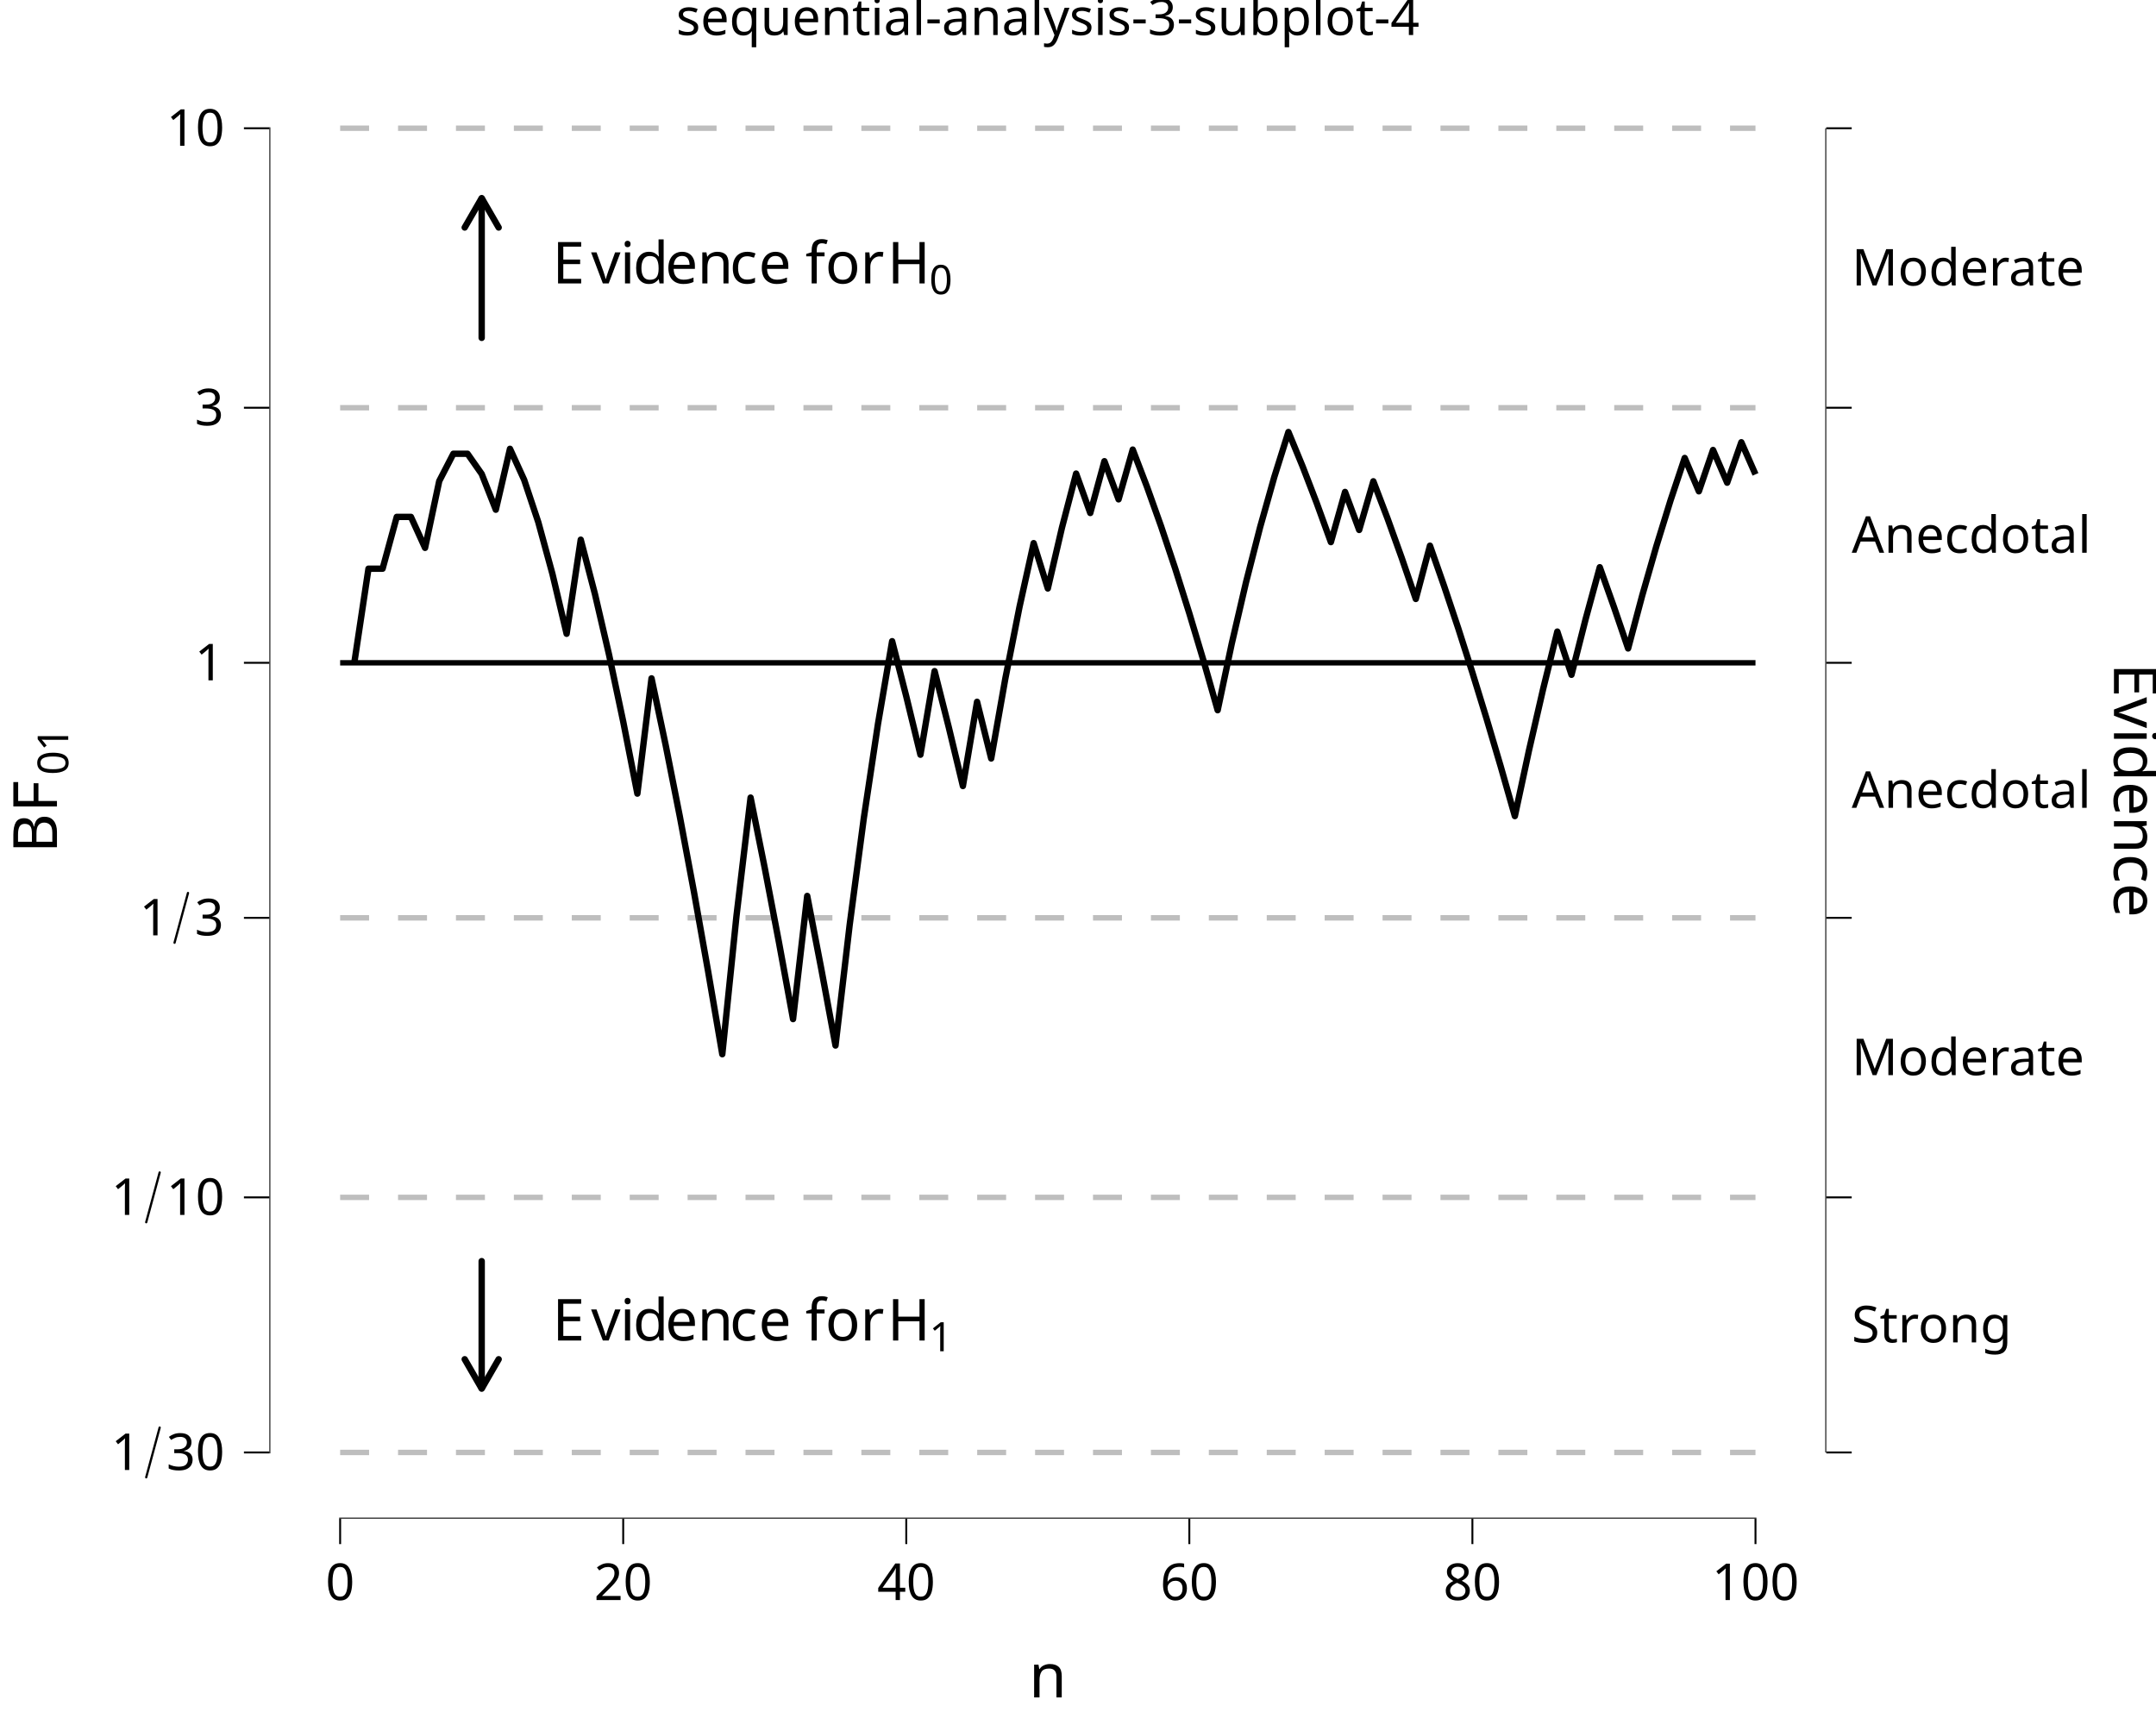
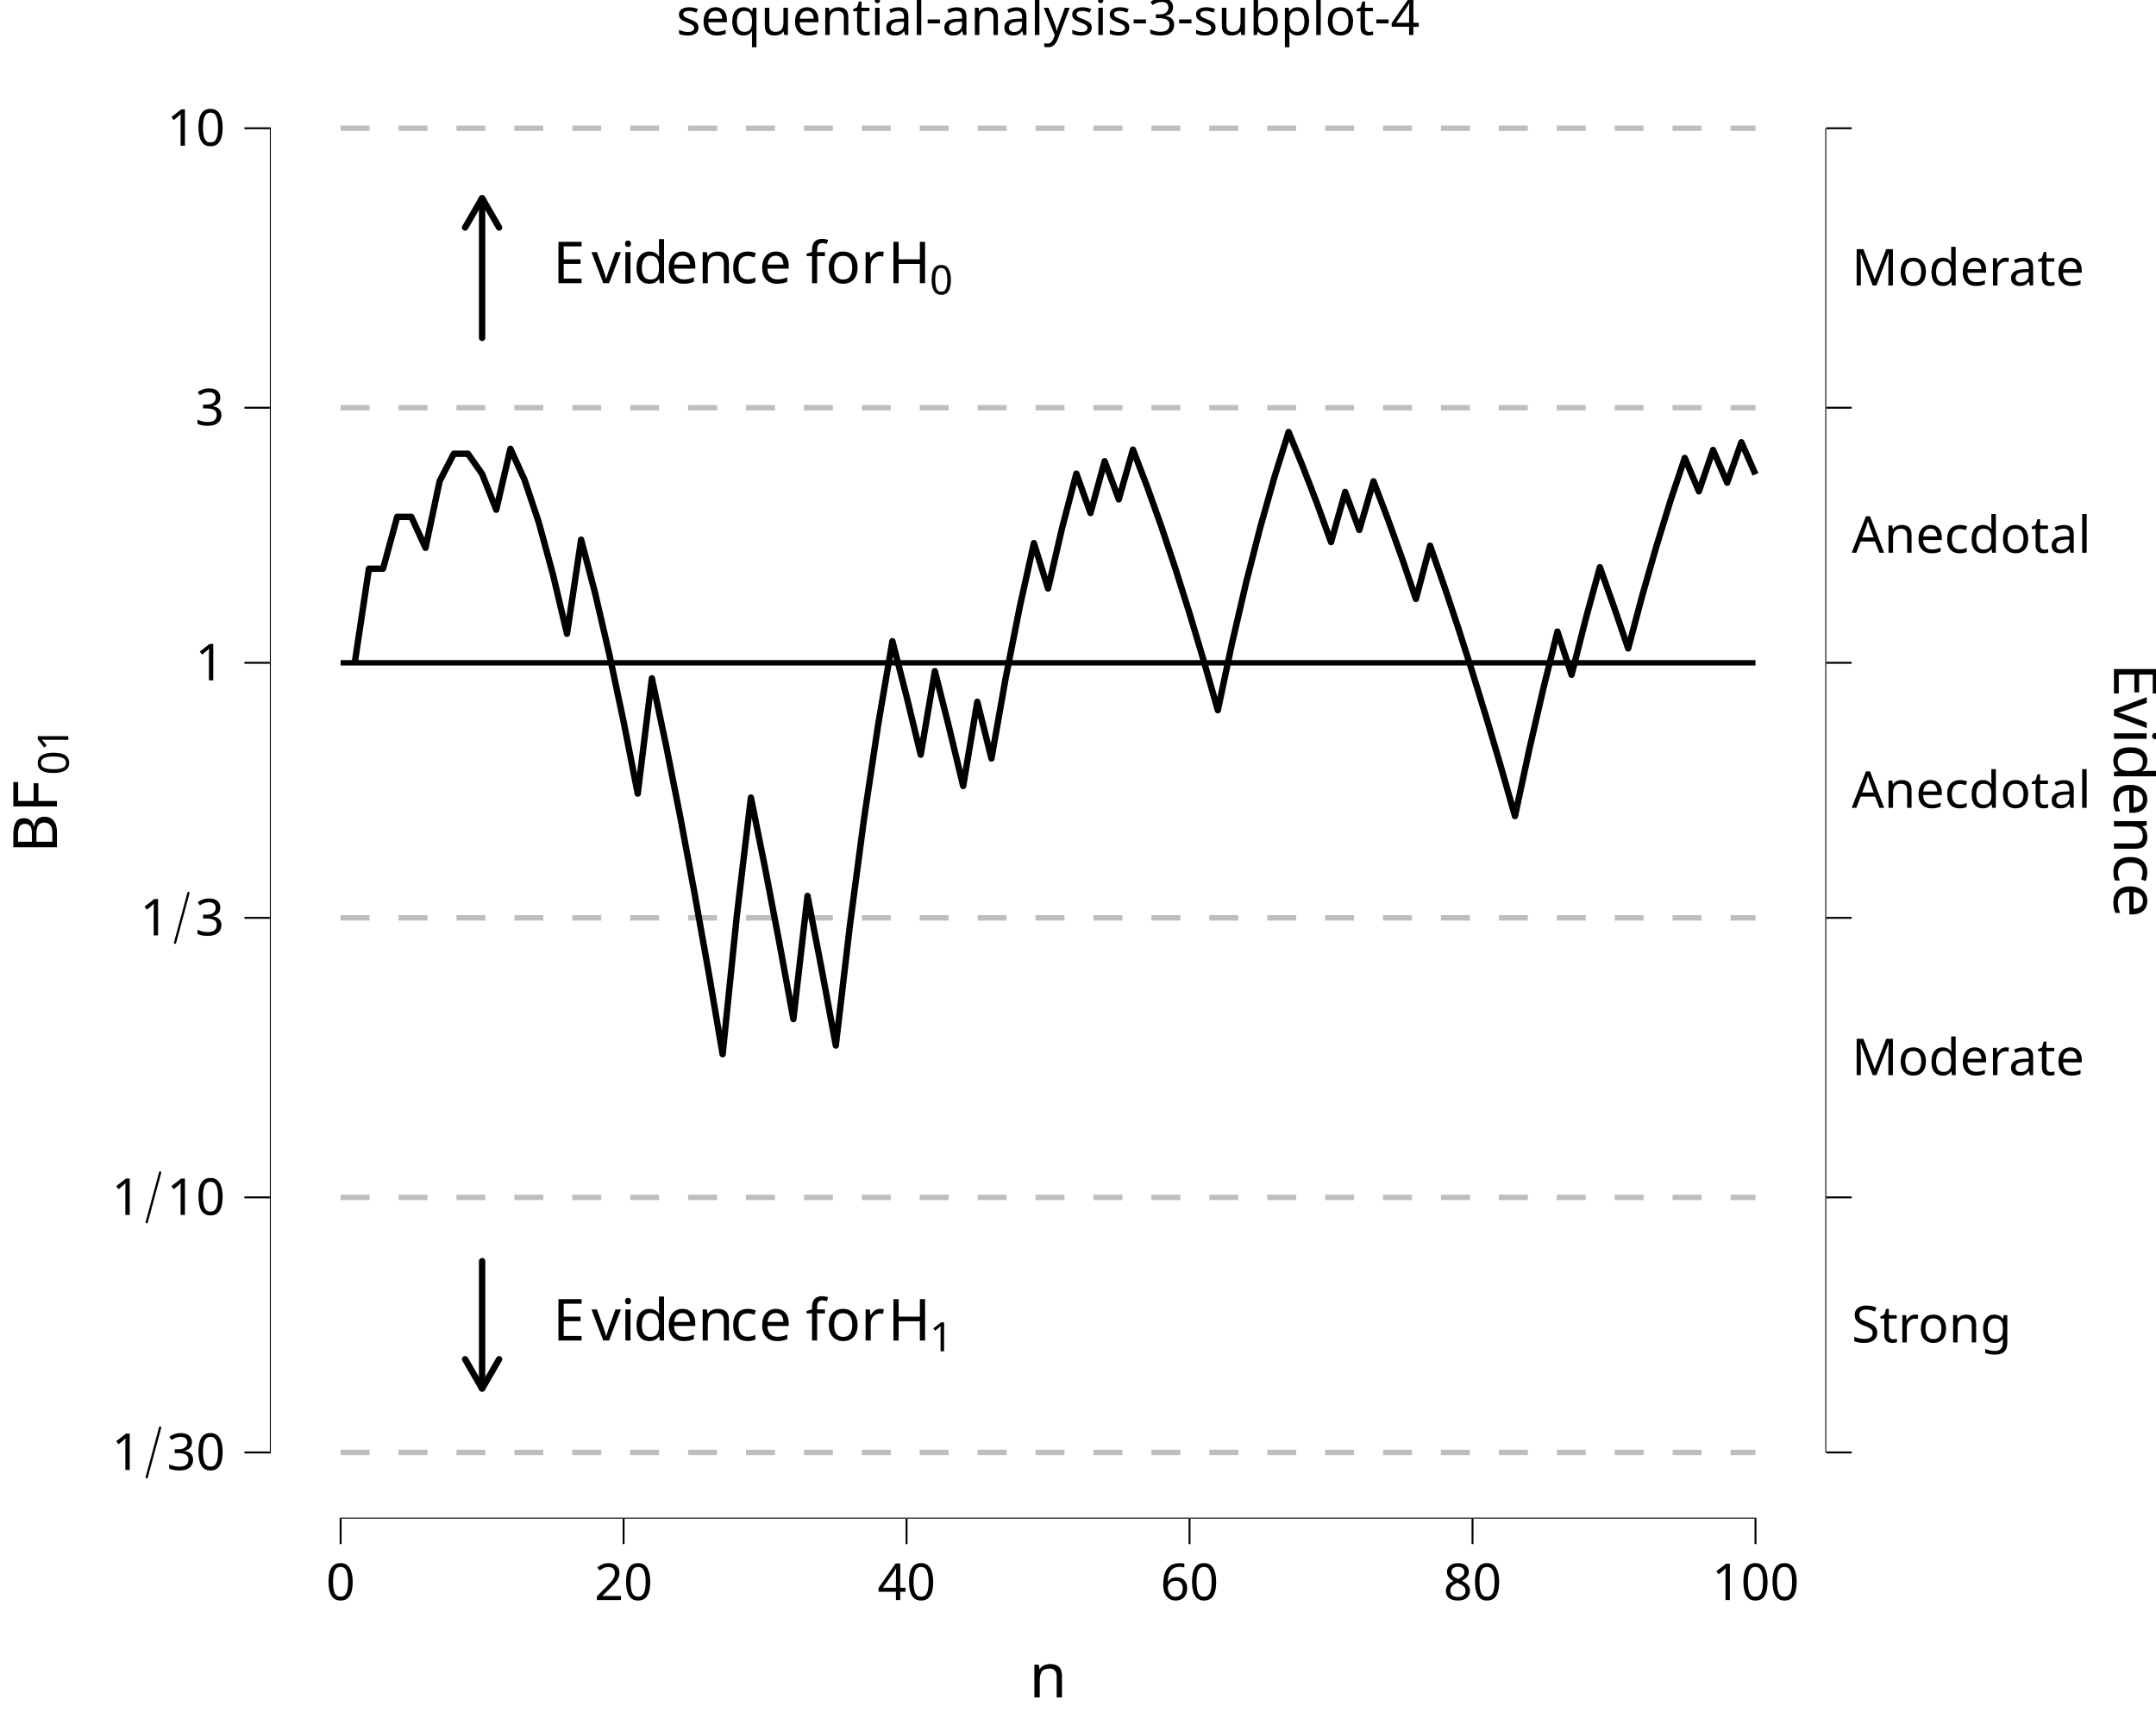
<svg xmlns="http://www.w3.org/2000/svg" class="svglite" data-engine-version="2.0" width="720.00pt" height="576.00pt" viewBox="0 0 720.00 576.00">
  <defs>
    <style type="text/css">
    .svglite line, .svglite polyline, .svglite polygon, .svglite path, .svglite rect, .svglite circle {
      fill: none;
      stroke: #000000;
      stroke-linecap: round;
      stroke-linejoin: round;
      stroke-miterlimit: 10.00;
    }
  </style>
  </defs>
  <rect width="100%" height="100%" style="stroke: none; fill: #FFFFFF;" />
  <defs>
    <clipPath id="cpMC4wMHw3MjAuMDB8MC4wMHw1NzYuMDA=">
      <rect x="0.00" y="0.00" width="720.00" height="576.00" />
    </clipPath>
  </defs>
  <g clip-path="url(#cpMC4wMHw3MjAuMDB8MC4wMHw1NzYuMDA=)">
-     <rect x="-0" y="0.00" width="720.00" height="576.00" style="stroke-width: 10.67; stroke: none;" />
+     <rect x="0" y="0.00" width="720.00" height="576.00" style="stroke-width: 10.67; stroke: none;" />
  </g>
  <defs>
-     <clipPath id="cpODkuOTZ8NjA5Ljg4fDIwLjcxfDUwNy4wOQ==">
-       <rect x="89.96" y="20.71" width="519.92" height="486.39" />
+     <clipPath id="cpOTAuMTJ8NjA5Ljg4fDIwLjcxfDUwNy4wOQ==">
+       <rect x="90.12" y="20.71" width="519.76" height="486.39" />
    </clipPath>
  </defs>
-   <g clip-path="url(#cpODkuOTZ8NjA5Ljg4fDIwLjcxfDUwNy4wOQ==)">
-     <rect x="89.96" y="20.71" width="519.92" height="486.39" style="stroke-width: 10.67; stroke: none;" />
-     <line x1="113.59" y1="484.99" x2="586.25" y2="484.99" style="stroke-width: 1.81; stroke: #BEBEBE; stroke-dasharray: 9.67,9.67; stroke-linecap: butt;" />
-     <line x1="113.59" y1="399.82" x2="586.25" y2="399.82" style="stroke-width: 1.81; stroke: #BEBEBE; stroke-dasharray: 9.67,9.67; stroke-linecap: butt;" />
-     <line x1="113.59" y1="306.48" x2="586.25" y2="306.48" style="stroke-width: 1.81; stroke: #BEBEBE; stroke-dasharray: 9.67,9.67; stroke-linecap: butt;" />
-     <line x1="113.59" y1="221.32" x2="586.25" y2="221.32" style="stroke-width: 1.81; stroke-linecap: butt;" />
-     <line x1="113.59" y1="136.15" x2="586.25" y2="136.15" style="stroke-width: 1.81; stroke: #BEBEBE; stroke-dasharray: 9.67,9.67; stroke-linecap: butt;" />
-     <line x1="113.59" y1="42.82" x2="586.25" y2="42.82" style="stroke-width: 1.81; stroke: #BEBEBE; stroke-dasharray: 9.67,9.67; stroke-linecap: butt;" />
-     <polyline points="118.32,221.32 123.05,189.89 127.77,189.89 132.50,172.59 137.23,172.59 141.95,182.94 146.68,160.64 151.40,151.51 156.13,151.51 160.86,158.25 165.58,170.20 170.31,149.86 175.04,160.21 179.76,174.35 184.49,191.65 189.22,211.63 193.94,180.20 198.67,198.31 203.40,218.65 208.12,240.95 212.85,265.00 217.58,226.51 222.30,248.81 227.03,272.65 231.76,297.88 236.48,324.37 241.21,352.02 245.94,305.92 250.66,266.32 255.39,289.86 260.11,314.55 264.84,340.29 269.57,299.16 274.29,323.64 279.02,349.11 283.75,308.81 288.47,273.19 293.20,241.75 297.93,214.10 302.65,232.53 307.38,252.01 312.11,224.10 316.83,242.80 321.56,262.47 326.29,234.34 331.01,253.27 335.74,226.54 340.47,202.64 345.19,181.36 349.92,196.50 354.65,176.16 359.37,158.13 364.10,171.30 368.82,154.00 373.55,166.74 378.28,150.12 383.00,162.45 387.73,175.70 392.46,189.83 397.18,204.81 401.91,220.59 406.64,237.15 411.36,214.85 416.09,194.51 420.82,176.03 425.54,159.31 430.27,144.25 435.00,155.72 439.72,167.99 444.45,181.02 449.18,164.26 453.90,176.96 458.63,160.71 463.36,173.10 468.08,186.21 472.81,200.00 477.54,182.21 482.26,195.68 486.99,209.82 491.71,224.59 496.44,239.97 501.17,255.95 505.89,272.51 510.62,250.51 515.35,229.99 520.07,210.89 524.80,225.32 529.53,206.70 534.25,189.40 538.98,202.68 543.71,216.53 548.43,198.81 553.16,182.34 557.89,167.05 562.61,152.92 567.34,164.06 572.07,150.25 576.79,161.18 581.52,147.67 586.25,158.40 " style="stroke-width: 2.13; stroke-linecap: butt;" />
-     <line x1="160.86" y1="421.11" x2="160.86" y2="463.69" style="stroke-width: 2.13; stroke-linejoin: bevel;" />
-     <polyline points="155.19,453.87 160.86,463.69 166.53,453.87 " style="stroke-width: 2.13; stroke-linejoin: bevel;" />
-     <line x1="160.86" y1="112.82" x2="160.86" y2="66.15" style="stroke-width: 2.13; stroke-linejoin: bevel;" />
-     <polyline points="166.53,75.97 160.86,66.15 155.19,75.97 " style="stroke-width: 2.13; stroke-linejoin: bevel;" />
-     <text x="184.49" y="447.62" style="font-size: 19.35px; font-family: sans;" textLength="12.91px" lengthAdjust="spacingAndGlyphs">E</text>
-     <text x="197.40" y="447.62" style="font-size: 19.35px; font-family: sans;" textLength="9.68px" lengthAdjust="spacingAndGlyphs">v</text>
-     <text x="207.08" y="447.62" style="font-size: 19.35px; font-family: sans;" textLength="4.30px" lengthAdjust="spacingAndGlyphs">i</text>
-     <text x="211.38" y="447.62" style="font-size: 19.35px; font-family: sans;" textLength="10.76px" lengthAdjust="spacingAndGlyphs">d</text>
-     <text x="222.14" y="447.62" style="font-size: 19.35px; font-family: sans;" textLength="10.76px" lengthAdjust="spacingAndGlyphs">e</text>
-     <text x="232.90" y="447.62" style="font-size: 19.35px; font-family: sans;" textLength="10.76px" lengthAdjust="spacingAndGlyphs">n</text>
-     <text x="243.66" y="447.62" style="font-size: 19.35px; font-family: sans;" textLength="9.68px" lengthAdjust="spacingAndGlyphs">c</text>
-     <text x="253.34" y="447.62" style="font-size: 19.35px; font-family: sans;" textLength="10.76px" lengthAdjust="spacingAndGlyphs">e</text>
-     <text x="264.10" y="447.62" style="font-size: 19.35px; font-family: sans;" textLength="4.84px" lengthAdjust="spacingAndGlyphs"> </text>
-     <text x="268.94" y="447.62" style="font-size: 19.35px; font-family: sans;" textLength="22.58px" lengthAdjust="spacingAndGlyphs">for</text>
-     <text x="291.52" y="447.62" style="font-size: 19.35px; font-family: sans;" textLength="4.84px" lengthAdjust="spacingAndGlyphs"> </text>
-     <text x="296.36" y="447.62" style="font-size: 19.35px; font-family: sans;" textLength="13.98px" lengthAdjust="spacingAndGlyphs">H</text>
-     <text x="310.34" y="451.20" style="font-size: 13.54px; font-family: sans;" textLength="7.53px" lengthAdjust="spacingAndGlyphs">1</text>
-     <text x="184.49" y="94.64" style="font-size: 19.35px; font-family: sans;" textLength="12.91px" lengthAdjust="spacingAndGlyphs">E</text>
-     <text x="197.40" y="94.64" style="font-size: 19.35px; font-family: sans;" textLength="9.68px" lengthAdjust="spacingAndGlyphs">v</text>
-     <text x="207.08" y="94.64" style="font-size: 19.35px; font-family: sans;" textLength="4.30px" lengthAdjust="spacingAndGlyphs">i</text>
-     <text x="211.38" y="94.64" style="font-size: 19.35px; font-family: sans;" textLength="10.76px" lengthAdjust="spacingAndGlyphs">d</text>
-     <text x="222.14" y="94.64" style="font-size: 19.35px; font-family: sans;" textLength="10.76px" lengthAdjust="spacingAndGlyphs">e</text>
-     <text x="232.90" y="94.64" style="font-size: 19.35px; font-family: sans;" textLength="10.76px" lengthAdjust="spacingAndGlyphs">n</text>
-     <text x="243.66" y="94.64" style="font-size: 19.35px; font-family: sans;" textLength="9.68px" lengthAdjust="spacingAndGlyphs">c</text>
-     <text x="253.34" y="94.64" style="font-size: 19.35px; font-family: sans;" textLength="10.76px" lengthAdjust="spacingAndGlyphs">e</text>
-     <text x="264.10" y="94.64" style="font-size: 19.35px; font-family: sans;" textLength="4.84px" lengthAdjust="spacingAndGlyphs"> </text>
-     <text x="268.94" y="94.64" style="font-size: 19.35px; font-family: sans;" textLength="22.58px" lengthAdjust="spacingAndGlyphs">for</text>
-     <text x="291.52" y="94.64" style="font-size: 19.35px; font-family: sans;" textLength="4.84px" lengthAdjust="spacingAndGlyphs"> </text>
-     <text x="296.36" y="94.64" style="font-size: 19.35px; font-family: sans;" textLength="13.98px" lengthAdjust="spacingAndGlyphs">H</text>
-     <text x="310.34" y="98.22" style="font-size: 13.54px; font-family: sans;" textLength="7.53px" lengthAdjust="spacingAndGlyphs">0</text>
-     <line x1="113.27" y1="507.09" x2="586.56" y2="507.09" style="stroke-width: 0.64; stroke-linecap: butt;" />
-     <line x1="89.96" y1="485.30" x2="89.96" y2="42.50" style="stroke-width: 0.64; stroke-linecap: butt;" />
+   <g clip-path="url(#cpOTAuMTJ8NjA5Ljg4fDIwLjcxfDUwNy4wOQ==)">
+     <rect x="90.12" y="20.71" width="519.76" height="486.39" style="stroke-width: 10.67; stroke: none;" />
+     <line x1="113.75" y1="484.99" x2="586.25" y2="484.99" style="stroke-width: 1.81; stroke: #BEBEBE; stroke-dasharray: 9.67,9.67; stroke-linecap: butt;" />
+     <line x1="113.75" y1="399.82" x2="586.25" y2="399.82" style="stroke-width: 1.81; stroke: #BEBEBE; stroke-dasharray: 9.67,9.67; stroke-linecap: butt;" />
+     <line x1="113.75" y1="306.48" x2="586.25" y2="306.48" style="stroke-width: 1.81; stroke: #BEBEBE; stroke-dasharray: 9.67,9.67; stroke-linecap: butt;" />
+     <line x1="113.75" y1="221.32" x2="586.25" y2="221.32" style="stroke-width: 1.81; stroke-linecap: butt;" />
+     <line x1="113.75" y1="136.15" x2="586.25" y2="136.15" style="stroke-width: 1.81; stroke: #BEBEBE; stroke-dasharray: 9.67,9.67; stroke-linecap: butt;" />
+     <line x1="113.75" y1="42.82" x2="586.25" y2="42.82" style="stroke-width: 1.81; stroke: #BEBEBE; stroke-dasharray: 9.67,9.67; stroke-linecap: butt;" />
+     <polyline points="118.47,221.32 123.20,189.89 127.92,189.89 132.65,172.59 137.37,172.59 142.10,182.94 146.82,160.64 151.55,151.51 156.27,151.51 161.00,158.25 165.72,170.20 170.45,149.86 175.17,160.21 179.90,174.35 184.62,191.65 189.35,211.63 194.07,180.20 198.80,198.31 203.52,218.65 208.25,240.95 212.97,265.00 217.70,226.51 222.42,248.81 227.15,272.65 231.87,297.88 236.60,324.37 241.32,352.02 246.05,305.92 250.77,266.32 255.50,289.86 260.22,314.55 264.95,340.29 269.67,299.16 274.40,323.64 279.12,349.11 283.85,308.81 288.57,273.19 293.30,241.75 298.02,214.10 302.75,232.53 307.47,252.01 312.20,224.10 316.92,242.80 321.65,262.47 326.37,234.34 331.10,253.27 335.82,226.54 340.55,202.64 345.27,181.36 350.00,196.50 354.72,176.16 359.45,158.13 364.17,171.30 368.90,154.00 373.62,166.74 378.35,150.12 383.07,162.45 387.80,175.70 392.52,189.83 397.25,204.81 401.97,220.59 406.70,237.15 411.42,214.85 416.15,194.51 420.88,176.03 425.60,159.31 430.33,144.25 435.05,155.72 439.78,167.99 444.50,181.02 449.23,164.26 453.95,176.96 458.68,160.71 463.40,173.10 468.13,186.21 472.85,200.00 477.58,182.21 482.30,195.68 487.03,209.82 491.75,224.59 496.48,239.97 501.20,255.95 505.93,272.51 510.65,250.51 515.38,229.99 520.10,210.89 524.83,225.32 529.55,206.70 534.28,189.40 539.00,202.68 543.73,216.53 548.45,198.81 553.18,182.34 557.90,167.05 562.63,152.92 567.35,164.06 572.08,150.25 576.80,161.18 581.53,147.67 586.25,158.40 " style="stroke-width: 2.13; stroke-linecap: butt;" />
+     <line x1="161.00" y1="421.11" x2="161.00" y2="463.69" style="stroke-width: 2.13; stroke-linejoin: bevel;" />
+     <polyline points="155.33,453.87 161.00,463.69 166.67,453.87 " style="stroke-width: 2.13; stroke-linejoin: bevel;" />
+     <line x1="161.00" y1="112.82" x2="161.00" y2="66.15" style="stroke-width: 2.13; stroke-linejoin: bevel;" />
+     <polyline points="166.67,75.97 161.00,66.15 155.33,75.97 " style="stroke-width: 2.13; stroke-linejoin: bevel;" />
+     <text x="184.62" y="447.62" style="font-size: 19.35px; font-family: sans;" textLength="12.91px" lengthAdjust="spacingAndGlyphs">E</text>
+     <text x="197.53" y="447.62" style="font-size: 19.35px; font-family: sans;" textLength="9.68px" lengthAdjust="spacingAndGlyphs">v</text>
+     <text x="207.21" y="447.62" style="font-size: 19.35px; font-family: sans;" textLength="4.30px" lengthAdjust="spacingAndGlyphs">i</text>
+     <text x="211.51" y="447.62" style="font-size: 19.35px; font-family: sans;" textLength="10.76px" lengthAdjust="spacingAndGlyphs">d</text>
+     <text x="222.27" y="447.62" style="font-size: 19.35px; font-family: sans;" textLength="10.76px" lengthAdjust="spacingAndGlyphs">e</text>
+     <text x="233.03" y="447.62" style="font-size: 19.35px; font-family: sans;" textLength="10.76px" lengthAdjust="spacingAndGlyphs">n</text>
+     <text x="243.79" y="447.62" style="font-size: 19.35px; font-family: sans;" textLength="9.68px" lengthAdjust="spacingAndGlyphs">c</text>
+     <text x="253.47" y="447.62" style="font-size: 19.35px; font-family: sans;" textLength="10.76px" lengthAdjust="spacingAndGlyphs">e</text>
+     <text x="264.23" y="447.62" style="font-size: 19.35px; font-family: sans;" textLength="4.84px" lengthAdjust="spacingAndGlyphs"> </text>
+     <text x="269.07" y="447.62" style="font-size: 19.35px; font-family: sans;" textLength="22.58px" lengthAdjust="spacingAndGlyphs">for</text>
+     <text x="291.65" y="447.62" style="font-size: 19.35px; font-family: sans;" textLength="4.84px" lengthAdjust="spacingAndGlyphs"> </text>
+     <text x="296.49" y="447.62" style="font-size: 19.35px; font-family: sans;" textLength="13.98px" lengthAdjust="spacingAndGlyphs">H</text>
+     <text x="310.47" y="451.21" style="font-size: 13.54px; font-family: sans;" textLength="7.53px" lengthAdjust="spacingAndGlyphs">1</text>
+     <text x="184.62" y="94.56" style="font-size: 19.35px; font-family: sans;" textLength="12.91px" lengthAdjust="spacingAndGlyphs">E</text>
+     <text x="197.53" y="94.56" style="font-size: 19.35px; font-family: sans;" textLength="9.68px" lengthAdjust="spacingAndGlyphs">v</text>
+     <text x="207.21" y="94.56" style="font-size: 19.35px; font-family: sans;" textLength="4.30px" lengthAdjust="spacingAndGlyphs">i</text>
+     <text x="211.51" y="94.56" style="font-size: 19.35px; font-family: sans;" textLength="10.76px" lengthAdjust="spacingAndGlyphs">d</text>
+     <text x="222.27" y="94.56" style="font-size: 19.35px; font-family: sans;" textLength="10.76px" lengthAdjust="spacingAndGlyphs">e</text>
+     <text x="233.03" y="94.56" style="font-size: 19.35px; font-family: sans;" textLength="10.76px" lengthAdjust="spacingAndGlyphs">n</text>
+     <text x="243.79" y="94.56" style="font-size: 19.35px; font-family: sans;" textLength="9.68px" lengthAdjust="spacingAndGlyphs">c</text>
+     <text x="253.47" y="94.56" style="font-size: 19.35px; font-family: sans;" textLength="10.76px" lengthAdjust="spacingAndGlyphs">e</text>
+     <text x="264.23" y="94.56" style="font-size: 19.35px; font-family: sans;" textLength="4.84px" lengthAdjust="spacingAndGlyphs"> </text>
+     <text x="269.07" y="94.56" style="font-size: 19.35px; font-family: sans;" textLength="22.58px" lengthAdjust="spacingAndGlyphs">for</text>
+     <text x="291.65" y="94.56" style="font-size: 19.35px; font-family: sans;" textLength="4.84px" lengthAdjust="spacingAndGlyphs"> </text>
+     <text x="296.49" y="94.56" style="font-size: 19.35px; font-family: sans;" textLength="13.98px" lengthAdjust="spacingAndGlyphs">H</text>
+     <text x="310.47" y="98.30" style="font-size: 13.54px; font-family: sans;" textLength="7.53px" lengthAdjust="spacingAndGlyphs">0</text>
+     <line x1="113.43" y1="507.09" x2="586.57" y2="507.09" style="stroke-width: 0.64; stroke-linecap: butt;" />
+     <line x1="90.12" y1="485.30" x2="90.12" y2="42.50" style="stroke-width: 0.64; stroke-linecap: butt;" />
    <line x1="609.88" y1="484.99" x2="609.88" y2="42.82" style="stroke-width: 0.64; stroke-linecap: butt;" />
-     <rect x="89.96" y="20.71" width="519.92" height="486.39" style="stroke-width: 0.00; stroke: none;" />
+     <rect x="90.12" y="20.71" width="519.76" height="486.39" style="stroke-width: 0.00; stroke: none;" />
  </g>
  <g clip-path="url(#cpMC4wMHw3MjAuMDB8MC4wMHw1NzYuMDA=)">
-     <polyline points="89.96,507.09 89.96,20.71 " style="stroke-width: 0.00; stroke: none; stroke-linecap: butt;" />
-     <text x="37.13" y="490.84" style="font-size: 17.00px; font-family: sans;" textLength="9.46px" lengthAdjust="spacingAndGlyphs">1</text>
-     <polyline points="48.83,493.29 53.32,476.68 " style="stroke-width: 0.75;" />
-     <text x="55.57" y="490.84" style="font-size: 17.00px; font-family: sans;" textLength="18.91px" lengthAdjust="spacingAndGlyphs">30</text>
-     <text x="37.13" y="405.67" style="font-size: 17.00px; font-family: sans;" textLength="9.46px" lengthAdjust="spacingAndGlyphs">1</text>
-     <polyline points="48.83,408.12 53.32,391.51 " style="stroke-width: 0.75;" />
-     <text x="55.57" y="405.67" style="font-size: 17.00px; font-family: sans;" textLength="18.91px" lengthAdjust="spacingAndGlyphs">10</text>
-     <text x="46.58" y="312.33" style="font-size: 17.00px; font-family: sans;" textLength="9.46px" lengthAdjust="spacingAndGlyphs">1</text>
-     <polyline points="58.29,314.79 62.78,298.18 " style="stroke-width: 0.75;" />
-     <text x="65.03" y="312.33" style="font-size: 17.00px; font-family: sans;" textLength="9.46px" lengthAdjust="spacingAndGlyphs">3</text>
-     <text x="65.03" y="227.17" style="font-size: 17.00px; font-family: sans;" textLength="9.46px" lengthAdjust="spacingAndGlyphs">1</text>
-     <text x="65.03" y="142.01" style="font-size: 17.00px; font-family: sans;" textLength="9.46px" lengthAdjust="spacingAndGlyphs">3</text>
-     <text x="55.57" y="48.67" style="font-size: 17.00px; font-family: sans;" textLength="18.91px" lengthAdjust="spacingAndGlyphs">10</text>
-     <polyline points="81.46,484.99 89.96,484.99 " style="stroke-width: 0.64; stroke-linecap: butt;" />
-     <polyline points="81.46,399.82 89.96,399.82 " style="stroke-width: 0.64; stroke-linecap: butt;" />
-     <polyline points="81.46,306.48 89.96,306.48 " style="stroke-width: 0.64; stroke-linecap: butt;" />
-     <polyline points="81.46,221.32 89.96,221.32 " style="stroke-width: 0.64; stroke-linecap: butt;" />
-     <polyline points="81.46,136.15 89.96,136.15 " style="stroke-width: 0.64; stroke-linecap: butt;" />
-     <polyline points="81.46,42.82 89.96,42.82 " style="stroke-width: 0.64; stroke-linecap: butt;" />
+     <polyline points="90.12,507.09 90.12,20.71 " style="stroke-width: 0.00; stroke: none; stroke-linecap: butt;" />
+     <text x="37.29" y="490.84" style="font-size: 17.00px; font-family: sans;" textLength="9.46px" lengthAdjust="spacingAndGlyphs">1</text>
+     <polyline points="48.99,493.29 53.48,476.68 " style="stroke-width: 0.75;" />
+     <text x="55.73" y="490.84" style="font-size: 17.00px; font-family: sans;" textLength="18.91px" lengthAdjust="spacingAndGlyphs">30</text>
+     <text x="37.29" y="405.67" style="font-size: 17.00px; font-family: sans;" textLength="9.46px" lengthAdjust="spacingAndGlyphs">1</text>
+     <polyline points="48.99,408.12 53.48,391.51 " style="stroke-width: 0.75;" />
+     <text x="55.73" y="405.67" style="font-size: 17.00px; font-family: sans;" textLength="18.91px" lengthAdjust="spacingAndGlyphs">10</text>
+     <text x="46.75" y="312.33" style="font-size: 17.00px; font-family: sans;" textLength="9.46px" lengthAdjust="spacingAndGlyphs">1</text>
+     <polyline points="58.45,314.79 62.94,298.18 " style="stroke-width: 0.75;" />
+     <text x="65.19" y="312.33" style="font-size: 17.00px; font-family: sans;" textLength="9.46px" lengthAdjust="spacingAndGlyphs">3</text>
+     <text x="65.19" y="227.17" style="font-size: 17.00px; font-family: sans;" textLength="9.46px" lengthAdjust="spacingAndGlyphs">1</text>
+     <text x="65.19" y="142.01" style="font-size: 17.00px; font-family: sans;" textLength="9.46px" lengthAdjust="spacingAndGlyphs">3</text>
+     <text x="55.73" y="48.67" style="font-size: 17.00px; font-family: sans;" textLength="18.91px" lengthAdjust="spacingAndGlyphs">10</text>
+     <polyline points="81.62,484.99 90.12,484.99 " style="stroke-width: 0.64; stroke-linecap: butt;" />
+     <polyline points="81.62,399.82 90.12,399.82 " style="stroke-width: 0.64; stroke-linecap: butt;" />
+     <polyline points="81.62,306.48 90.12,306.48 " style="stroke-width: 0.64; stroke-linecap: butt;" />
+     <polyline points="81.62,221.32 90.12,221.32 " style="stroke-width: 0.64; stroke-linecap: butt;" />
+     <polyline points="81.62,136.15 90.12,136.15 " style="stroke-width: 0.64; stroke-linecap: butt;" />
+     <polyline points="81.62,42.82 90.12,42.82 " style="stroke-width: 0.64; stroke-linecap: butt;" />
    <polyline points="609.88,507.09 609.88,20.71 " style="stroke-width: 0.00; stroke: none; stroke-linecap: butt;" />
    <polyline points="618.38,484.99 609.88,484.99 " style="stroke-width: 0.64; stroke-linecap: butt;" />
    <polyline points="618.38,442.40 609.88,442.40 " style="stroke-width: 0.64; stroke: none; stroke-linecap: butt;" />
    <polyline points="618.38,399.82 609.88,399.82 " style="stroke-width: 0.64; stroke-linecap: butt;" />
    <polyline points="618.38,353.15 609.88,353.15 " style="stroke-width: 0.64; stroke: none; stroke-linecap: butt;" />
    <polyline points="618.38,306.48 609.88,306.48 " style="stroke-width: 0.64; stroke-linecap: butt;" />
    <polyline points="618.38,263.90 609.88,263.90 " style="stroke-width: 0.64; stroke: none; stroke-linecap: butt;" />
    <polyline points="618.38,221.32 609.88,221.32 " style="stroke-width: 0.64; stroke-linecap: butt;" />
    <polyline points="618.38,178.73 609.88,178.73 " style="stroke-width: 0.64; stroke: none; stroke-linecap: butt;" />
    <polyline points="618.38,136.15 609.88,136.15 " style="stroke-width: 0.64; stroke-linecap: butt;" />
    <polyline points="618.38,89.48 609.88,89.48 " style="stroke-width: 0.64; stroke: none; stroke-linecap: butt;" />
    <polyline points="618.38,42.82 609.88,42.82 " style="stroke-width: 0.64; stroke-linecap: butt;" />
    <text x="618.38" y="448.25" style="font-size: 17.00px; font-family: sans;" textLength="50.09px" lengthAdjust="spacingAndGlyphs">Strong</text>
    <text x="618.38" y="359.00" style="font-size: 17.00px; font-family: sans;" textLength="71.83px" lengthAdjust="spacingAndGlyphs">Moderate</text>
    <text x="618.38" y="269.75" style="font-size: 17.00px; font-family: sans;" textLength="75.62px" lengthAdjust="spacingAndGlyphs">Anecdotal</text>
    <text x="618.38" y="184.58" style="font-size: 17.00px; font-family: sans;" textLength="75.62px" lengthAdjust="spacingAndGlyphs">Anecdotal</text>
    <text x="618.38" y="95.33" style="font-size: 17.00px; font-family: sans;" textLength="71.83px" lengthAdjust="spacingAndGlyphs">Moderate</text>
-     <polyline points="89.96,507.09 609.88,507.09 " style="stroke-width: 0.00; stroke: none; stroke-linecap: butt;" />
-     <polyline points="113.59,515.60 113.59,507.09 " style="stroke-width: 0.64; stroke-linecap: butt;" />
-     <polyline points="208.12,515.60 208.12,507.09 " style="stroke-width: 0.64; stroke-linecap: butt;" />
-     <polyline points="302.65,515.60 302.65,507.09 " style="stroke-width: 0.64; stroke-linecap: butt;" />
-     <polyline points="397.18,515.60 397.18,507.09 " style="stroke-width: 0.64; stroke-linecap: butt;" />
-     <polyline points="491.71,515.60 491.71,507.09 " style="stroke-width: 0.64; stroke-linecap: butt;" />
+     <polyline points="90.12,507.09 609.88,507.09 " style="stroke-width: 0.00; stroke: none; stroke-linecap: butt;" />
+     <polyline points="113.75,515.60 113.75,507.09 " style="stroke-width: 0.64; stroke-linecap: butt;" />
+     <polyline points="208.25,515.60 208.25,507.09 " style="stroke-width: 0.64; stroke-linecap: butt;" />
+     <polyline points="302.75,515.60 302.75,507.09 " style="stroke-width: 0.64; stroke-linecap: butt;" />
+     <polyline points="397.25,515.60 397.25,507.09 " style="stroke-width: 0.64; stroke-linecap: butt;" />
+     <polyline points="491.75,515.60 491.75,507.09 " style="stroke-width: 0.64; stroke-linecap: butt;" />
    <polyline points="586.25,515.60 586.25,507.09 " style="stroke-width: 0.64; stroke-linecap: butt;" />
-     <text x="113.59" y="534.27" text-anchor="middle" style="font-size: 17.00px; font-family: sans;" textLength="9.46px" lengthAdjust="spacingAndGlyphs">0</text>
-     <text x="208.12" y="534.27" text-anchor="middle" style="font-size: 17.00px; font-family: sans;" textLength="18.91px" lengthAdjust="spacingAndGlyphs">20</text>
-     <text x="302.65" y="534.27" text-anchor="middle" style="font-size: 17.00px; font-family: sans;" textLength="18.91px" lengthAdjust="spacingAndGlyphs">40</text>
-     <text x="397.18" y="534.27" text-anchor="middle" style="font-size: 17.00px; font-family: sans;" textLength="18.91px" lengthAdjust="spacingAndGlyphs">60</text>
-     <text x="491.71" y="534.27" text-anchor="middle" style="font-size: 17.00px; font-family: sans;" textLength="18.91px" lengthAdjust="spacingAndGlyphs">80</text>
+     <text x="113.75" y="534.27" text-anchor="middle" style="font-size: 17.00px; font-family: sans;" textLength="9.46px" lengthAdjust="spacingAndGlyphs">0</text>
+     <text x="208.25" y="534.27" text-anchor="middle" style="font-size: 17.00px; font-family: sans;" textLength="18.91px" lengthAdjust="spacingAndGlyphs">20</text>
+     <text x="302.75" y="534.27" text-anchor="middle" style="font-size: 17.00px; font-family: sans;" textLength="18.91px" lengthAdjust="spacingAndGlyphs">40</text>
+     <text x="397.25" y="534.27" text-anchor="middle" style="font-size: 17.00px; font-family: sans;" textLength="18.91px" lengthAdjust="spacingAndGlyphs">60</text>
+     <text x="491.75" y="534.27" text-anchor="middle" style="font-size: 17.00px; font-family: sans;" textLength="18.91px" lengthAdjust="spacingAndGlyphs">80</text>
    <text x="586.25" y="534.27" text-anchor="middle" style="font-size: 17.00px; font-family: sans;" textLength="28.37px" lengthAdjust="spacingAndGlyphs">100</text>
-     <text x="349.92" y="566.78" text-anchor="middle" style="font-size: 20.40px; font-family: sans;" textLength="11.35px" lengthAdjust="spacingAndGlyphs">n</text>
+     <text x="350.00" y="566.78" text-anchor="middle" style="font-size: 20.40px; font-family: sans;" textLength="11.35px" lengthAdjust="spacingAndGlyphs">n</text>
    <text transform="translate(19.02,284.88) rotate(-90)" style="font-size: 20.40px; font-family: sans;" textLength="13.61px" lengthAdjust="spacingAndGlyphs">B</text>
    <text transform="translate(19.02,271.27) rotate(-90)" style="font-size: 20.40px; font-family: sans;" textLength="12.46px" lengthAdjust="spacingAndGlyphs">F</text>
-     <text transform="translate(22.79,258.81) rotate(-90)" style="font-size: 14.28px; font-family: sans;" textLength="7.94px" lengthAdjust="spacingAndGlyphs">0</text>
-     <text transform="translate(22.79,250.87) rotate(-90)" style="font-size: 14.28px; font-family: sans;" textLength="7.94px" lengthAdjust="spacingAndGlyphs">1</text>
+     <text transform="translate(22.96,258.81) rotate(-90)" style="font-size: 14.28px; font-family: sans;" textLength="7.94px" lengthAdjust="spacingAndGlyphs">0</text>
+     <text transform="translate(22.81,250.87) rotate(-90)" style="font-size: 14.28px; font-family: sans;" textLength="7.94px" lengthAdjust="spacingAndGlyphs">1</text>
    <text transform="translate(705.96,263.90) rotate(90)" text-anchor="middle" style="font-size: 20.40px; font-family: sans;" textLength="83.94px" lengthAdjust="spacingAndGlyphs">Evidence</text>
-     <text x="349.92" y="11.70" text-anchor="middle" style="font-size: 17.00px; font-family: sans;" textLength="235.32px" lengthAdjust="spacingAndGlyphs">sequential-analysis-3-subplot-4</text>
+     <text x="350.00" y="11.70" text-anchor="middle" style="font-size: 17.00px; font-family: sans;" textLength="235.32px" lengthAdjust="spacingAndGlyphs">sequential-analysis-3-subplot-4</text>
  </g>
</svg>
